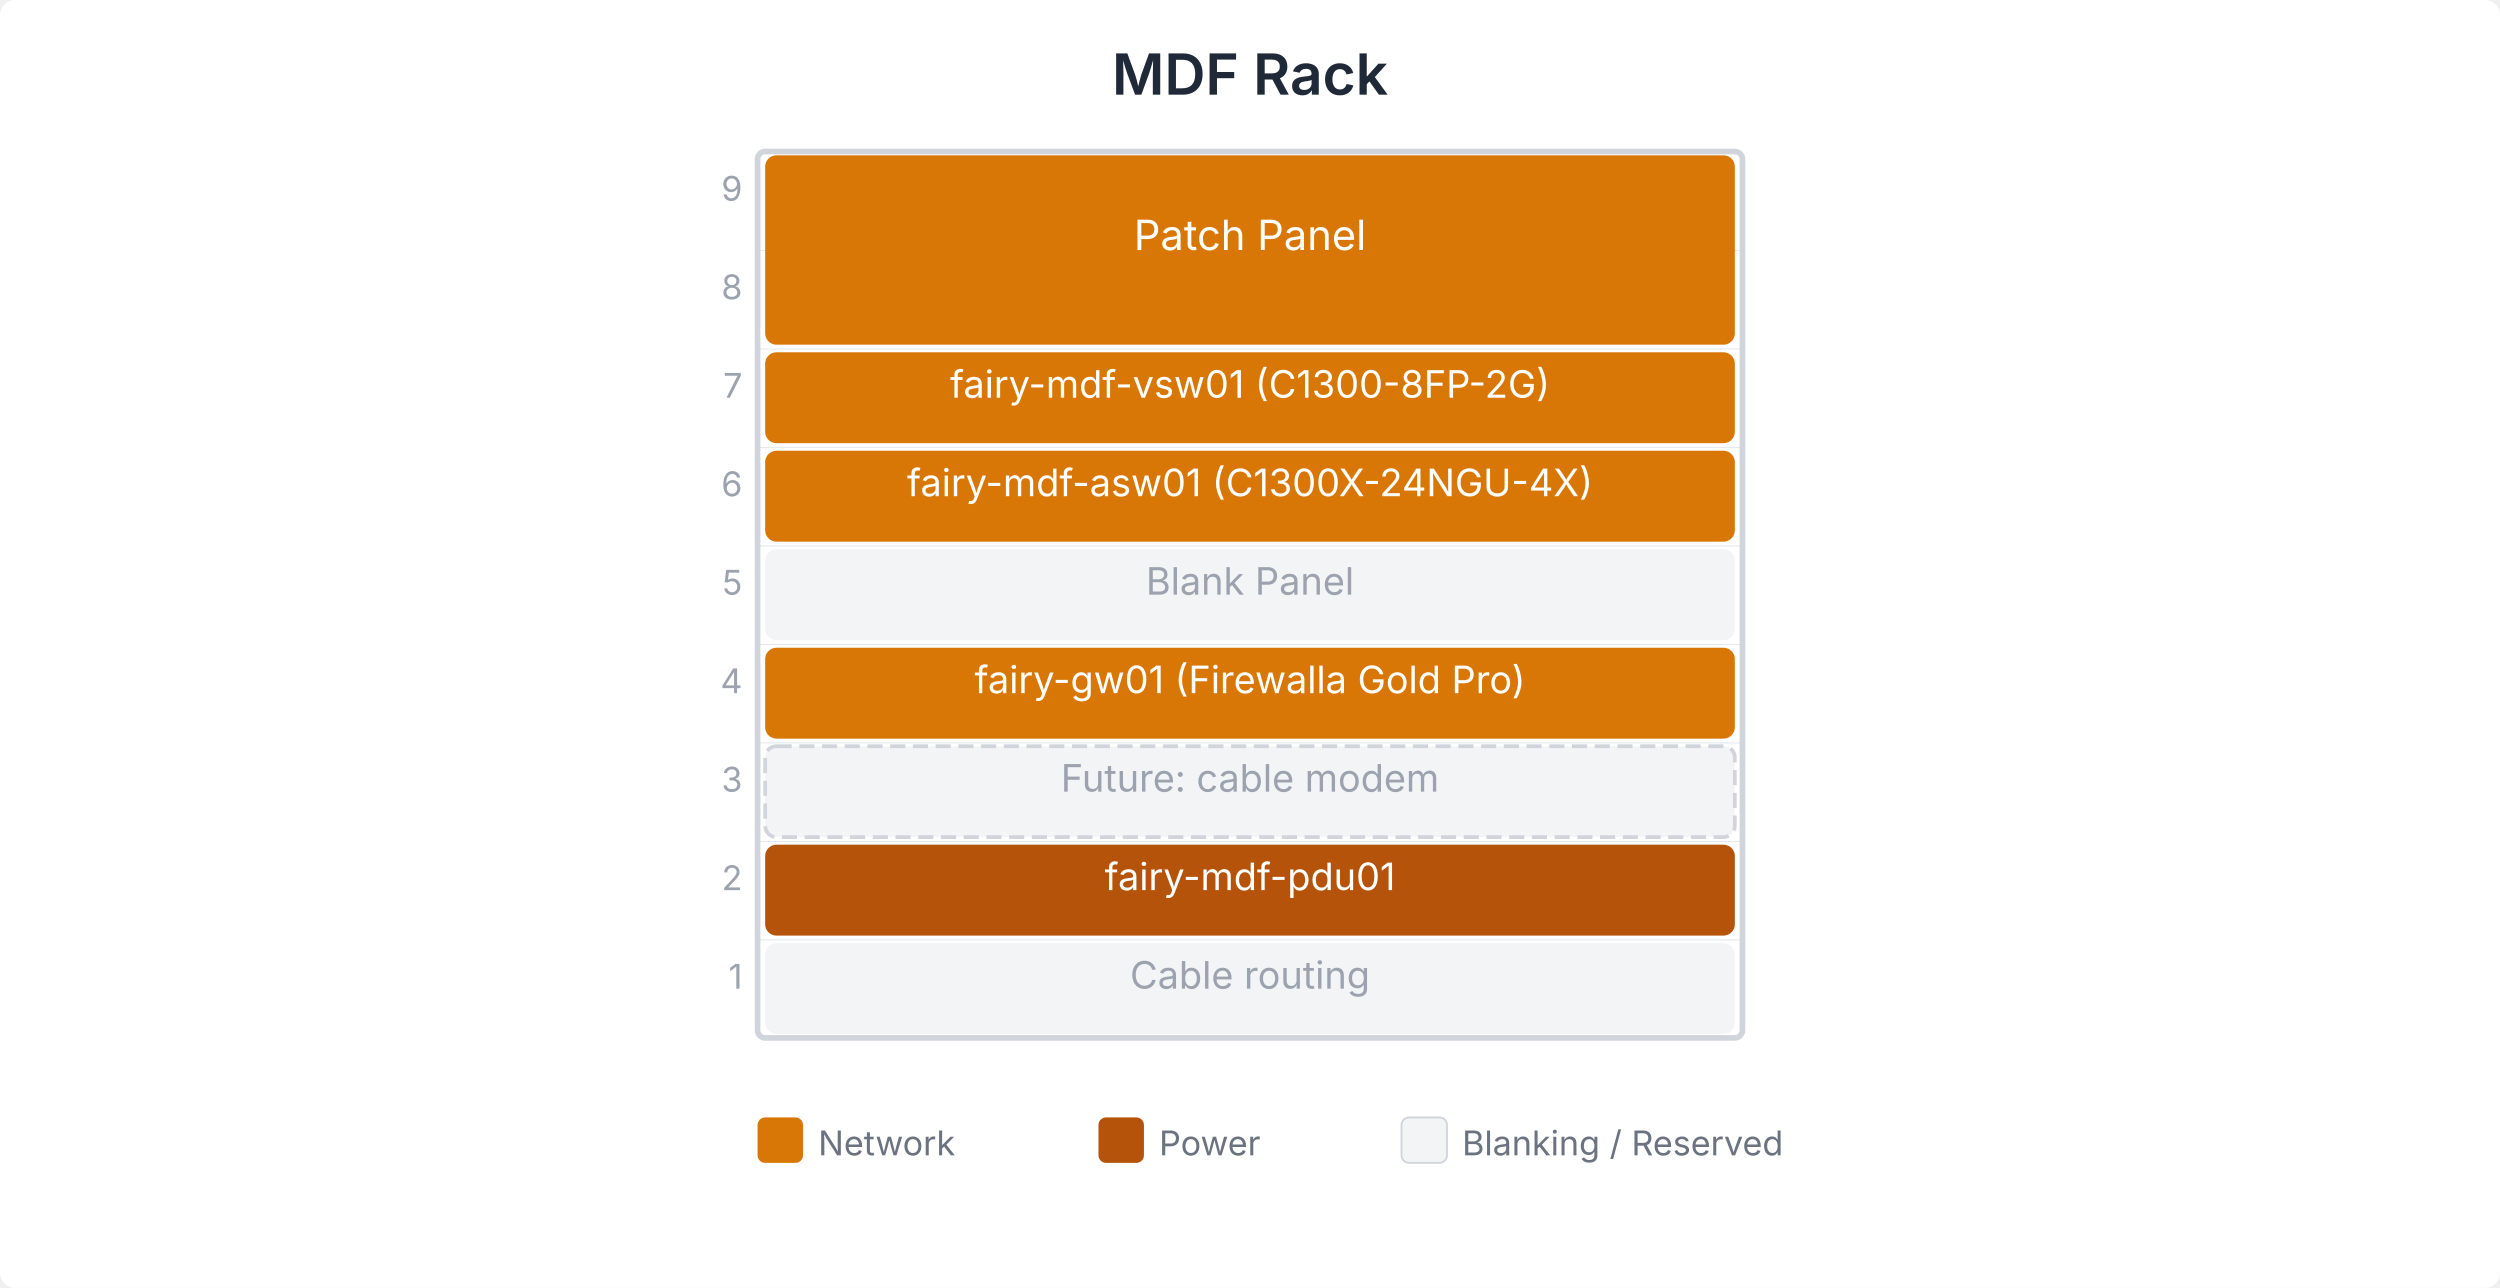
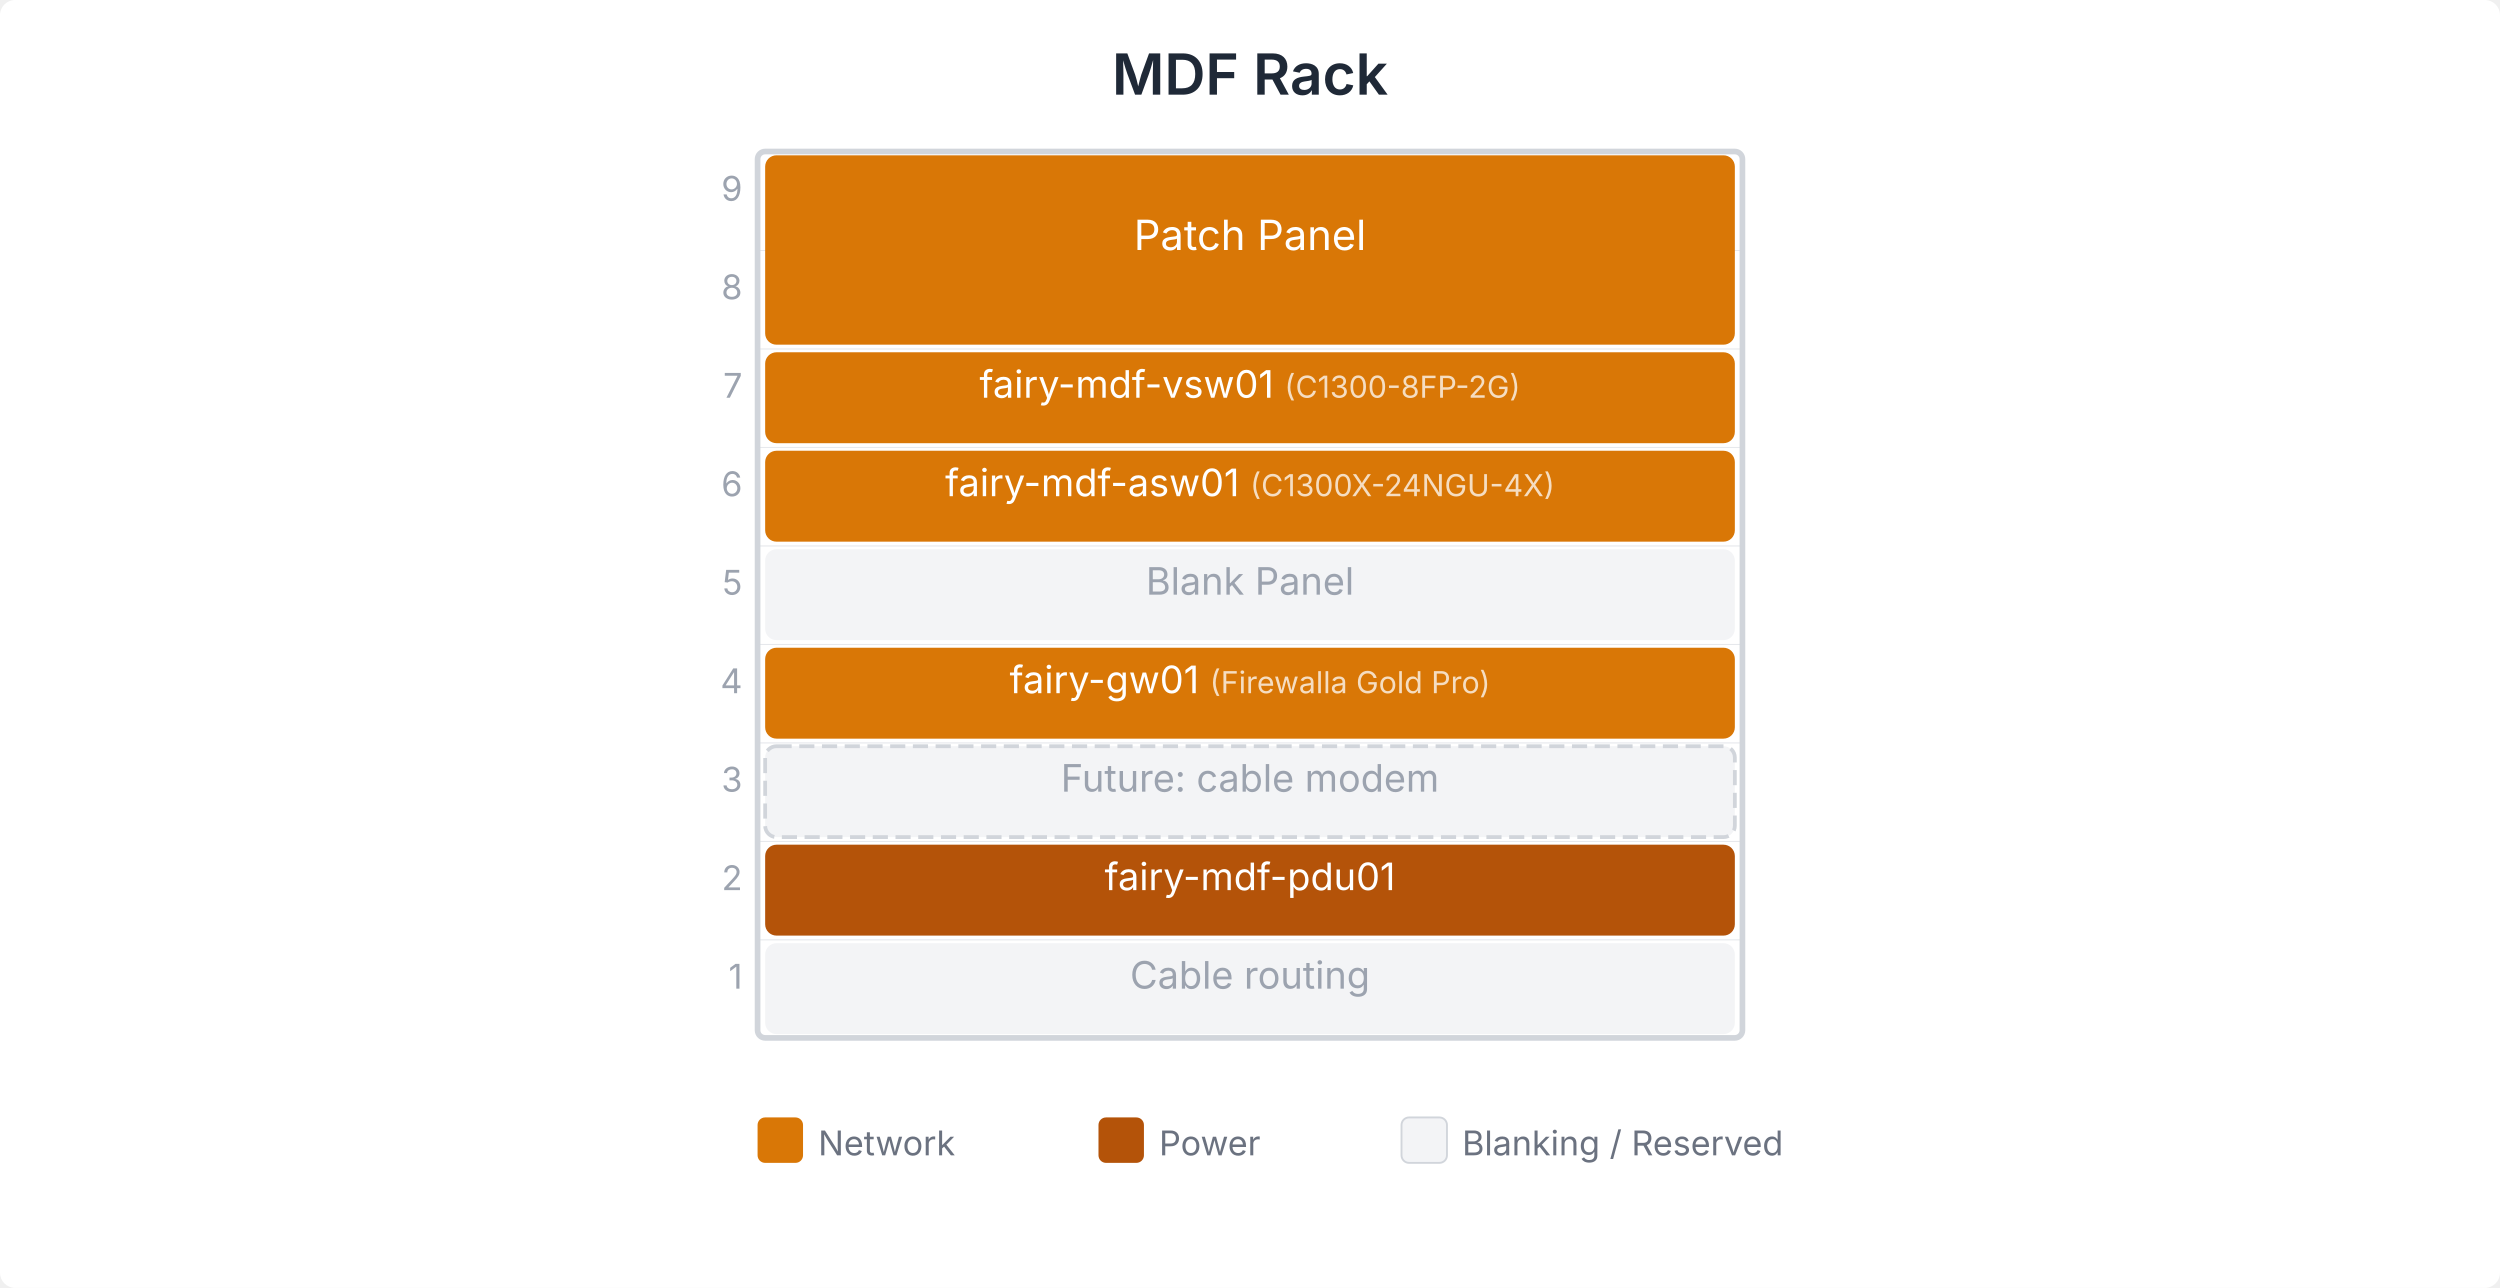
<svg xmlns="http://www.w3.org/2000/svg" viewBox="0 0 660 340" font-family="ui-sans-serif, system-ui, -apple-system, sans-serif">
  <style>
    .bg { fill: white; }
    .title { fill: #1f2937; }
    .rack-outline { stroke: #d1d5db; fill: url(#ugrid); }
    .grid-line { stroke: #e5e7eb; }
    .u-label { fill: #9ca3af; }
    .blank { fill: #f3f4f6; }
    .blank-stroke { fill: #f3f4f6; stroke: #d1d5db; }
    .blank-text { fill: #9ca3af; }
    .legend-swatch-blank { fill: #f3f4f6; stroke: #d1d5db; }
    .legend-text { fill: #6b7280; }
    @media (prefers-color-scheme: dark) {
      .bg { fill: #1e1e2e; }
      .title { fill: #cdd6f4; }
      .rack-outline { stroke: #585b70; }
      .grid-line { stroke: #45475a; }
      .u-label { fill: #a6adc8; }
      .blank { fill: #313244; }
      .blank-stroke { fill: #313244; stroke: #585b70; }
      .blank-text { fill: #a6adc8; }
      .legend-swatch-blank { fill: #313244; stroke: #585b70; }
      .legend-text { fill: #a6adc8; }
    }
  </style>
  <defs>
    <pattern id="ugrid" x="0" y="40" width="10" height="26" patternUnits="userSpaceOnUse">
      <line x1="0" y1="0" x2="10" y2="0" class="grid-line" stroke-width="0.5" />
    </pattern>
  </defs>
  <rect width="660" height="340" class="bg" rx="4" />
  <text x="330" y="25" font-size="15" font-weight="600" class="title" text-anchor="middle">MDF Rack</text>
  <rect x="200" y="40" width="260" height="234" class="rack-outline" stroke-width="1.5" rx="2" />
  <g font-size="9" class="u-label" text-anchor="end">
    <text x="196" y="53">9</text>
    <text x="196" y="79">8</text>
    <text x="196" y="105">7</text>
    <text x="196" y="131">6</text>
    <text x="196" y="157">5</text>
    <text x="196" y="183">4</text>
    <text x="196" y="209">3</text>
    <text x="196" y="235">2</text>
    <text x="196" y="261">1</text>
  </g>
  <rect x="202" y="41" width="256" height="50" rx="3" fill="#d97706" />
  <text x="330" y="66" font-size="11" fill="white" text-anchor="middle">Patch Panel</text>
  <rect x="202" y="93" width="256" height="24" rx="3" fill="#d97706" />
-   <text x="330" y="105" font-size="10" fill="white" text-anchor="middle">fairy-mdf-vsw01 (C1300-8FP-2G)</text>
+   <text x="330" y="105" font-size="10" fill="white" text-anchor="middle">fairy-mdf-vsw01 <tspan font-size="8" fill="rgba(255,255,255,0.75)">(C1300-8FP-2G)</tspan>
+   </text>
  <rect x="202" y="119" width="256" height="24" rx="3" fill="#d97706" />
-   <text x="330" y="131" font-size="10" fill="white" text-anchor="middle">fairy-mdf-asw01 (C1300X-24NGU-4X)</text>
+   <text x="330" y="131" font-size="10" fill="white" text-anchor="middle">fairy-mdf-asw01 <tspan font-size="8" fill="rgba(255,255,255,0.75)">(C1300X-24NGU-4X)</tspan>
+   </text>
  <rect x="202" y="145" width="256" height="24" rx="3" class="blank" />
  <text x="330" y="157" font-size="10" class="blank-text" text-anchor="middle">Blank Panel</text>
  <rect x="202" y="171" width="256" height="24" rx="3" fill="#d97706" />
-   <text x="330" y="183" font-size="10" fill="white" text-anchor="middle">fairy-gw01 (Firewalla Gold Pro)</text>
+   <text x="330" y="183" font-size="10" fill="white" text-anchor="middle">fairy-gw01 <tspan font-size="8" fill="rgba(255,255,255,0.75)">(Firewalla Gold Pro)</tspan>
+   </text>
  <rect x="202" y="197" width="256" height="24" rx="3" class="blank-stroke" stroke-width="1" stroke-dasharray="4 2" />
  <text x="330" y="209" font-size="10" class="blank-text" text-anchor="middle">Future: cable modem</text>
  <rect x="202" y="223" width="256" height="24" rx="3" fill="#b45309" />
  <text x="330" y="235" font-size="10" fill="white" text-anchor="middle">fairy-mdf-pdu01</text>
  <rect x="202" y="249" width="256" height="24" rx="3" class="blank" />
  <text x="330" y="261" font-size="10" class="blank-text" text-anchor="middle">Cable routing</text>
  <g transform="translate(200, 295)">
    <rect x="0" y="0" width="12" height="12" rx="2" fill="#d97706" />
    <text x="16" y="10" font-size="9" class="legend-text">Network</text>
    <rect x="90" y="0" width="12" height="12" rx="2" fill="#b45309" />
    <text x="106" y="10" font-size="9" class="legend-text">Power</text>
    <rect x="170" y="0" width="12" height="12" rx="2" class="legend-swatch-blank" stroke-width="0.5" />
    <text x="186" y="10" font-size="9" class="legend-text">Blanking / Reserved</text>
  </g>
</svg>
